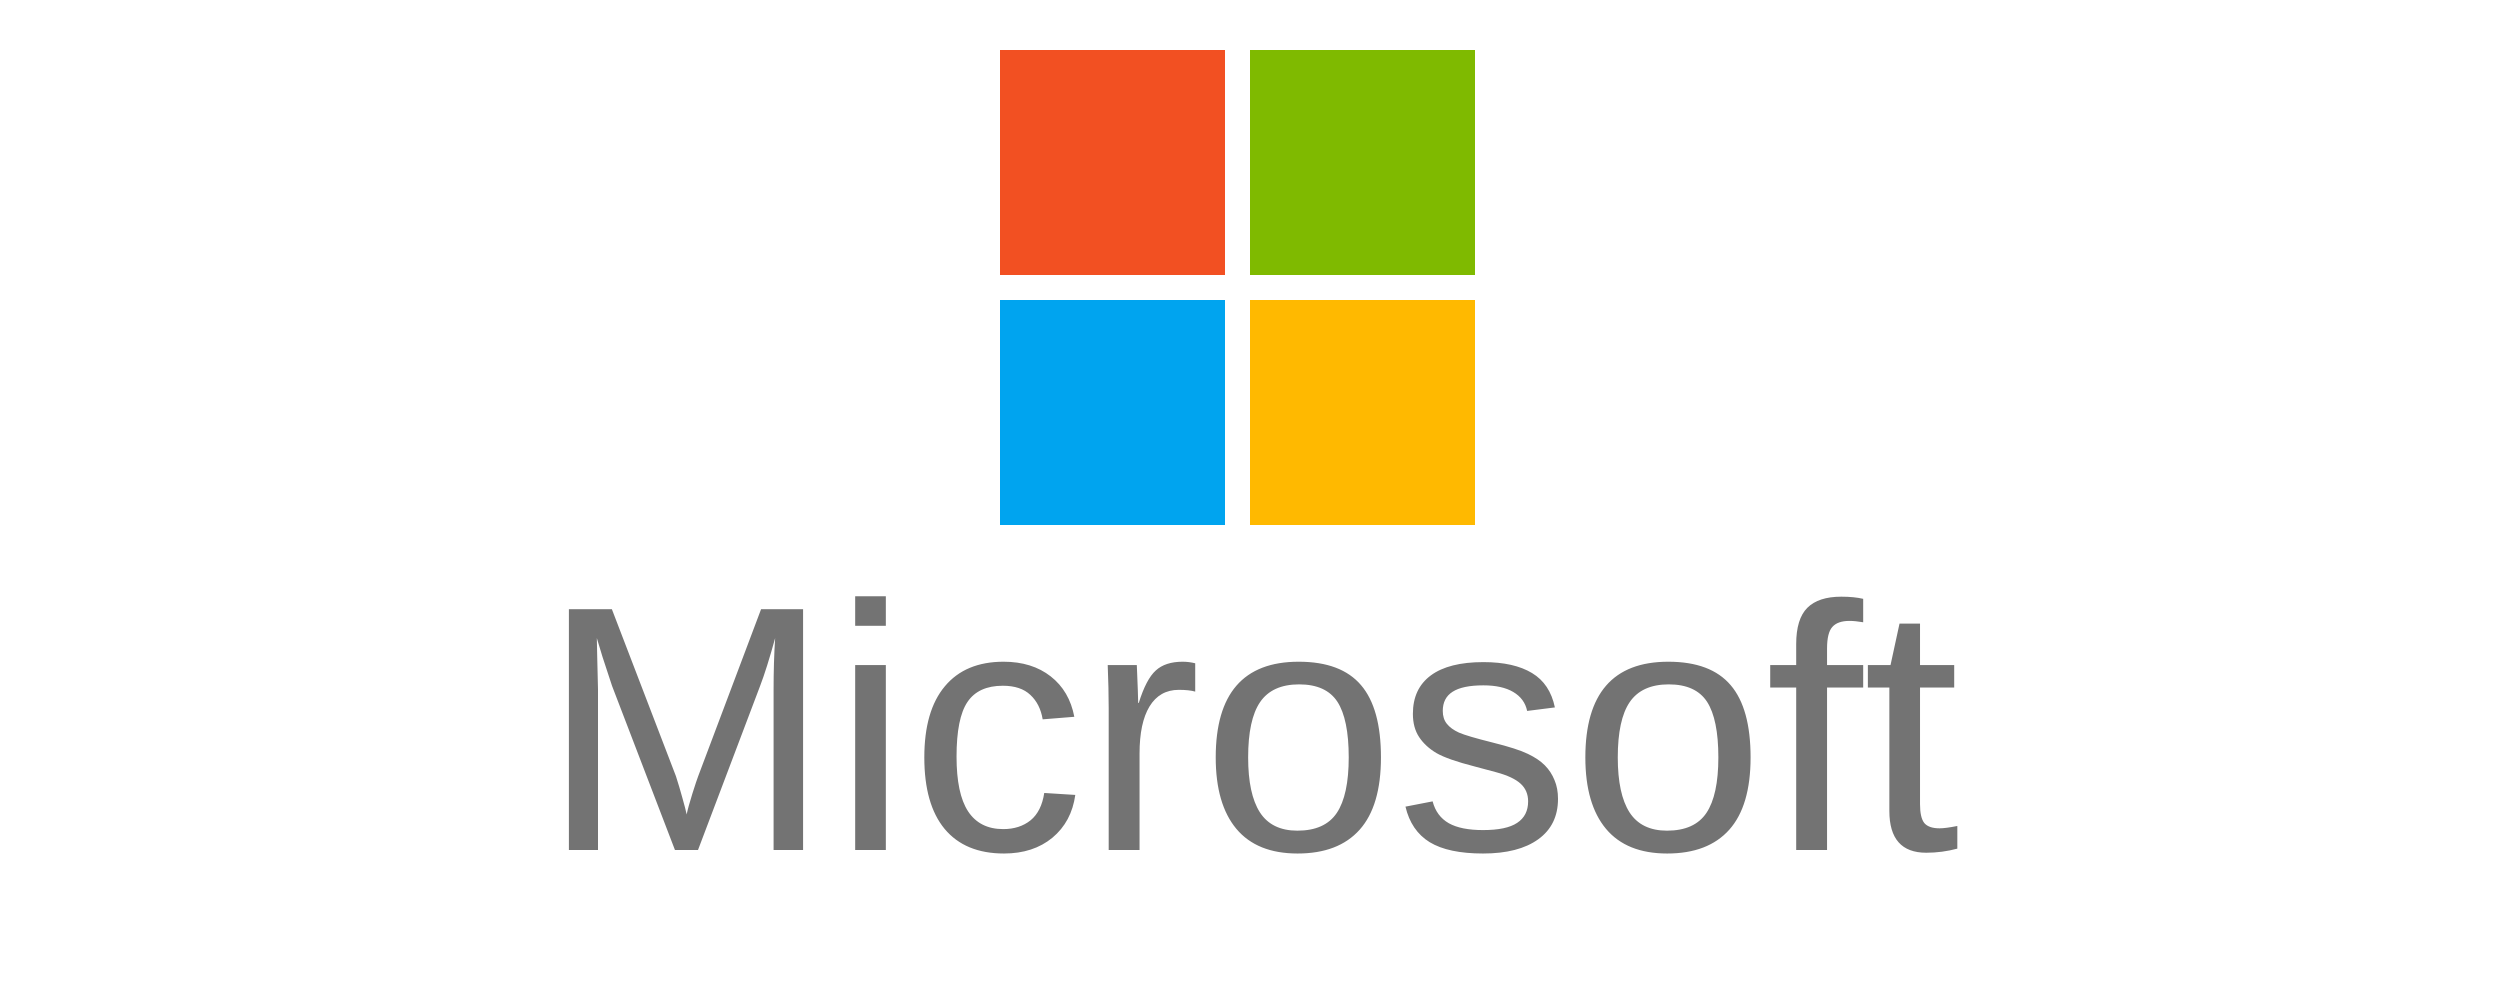
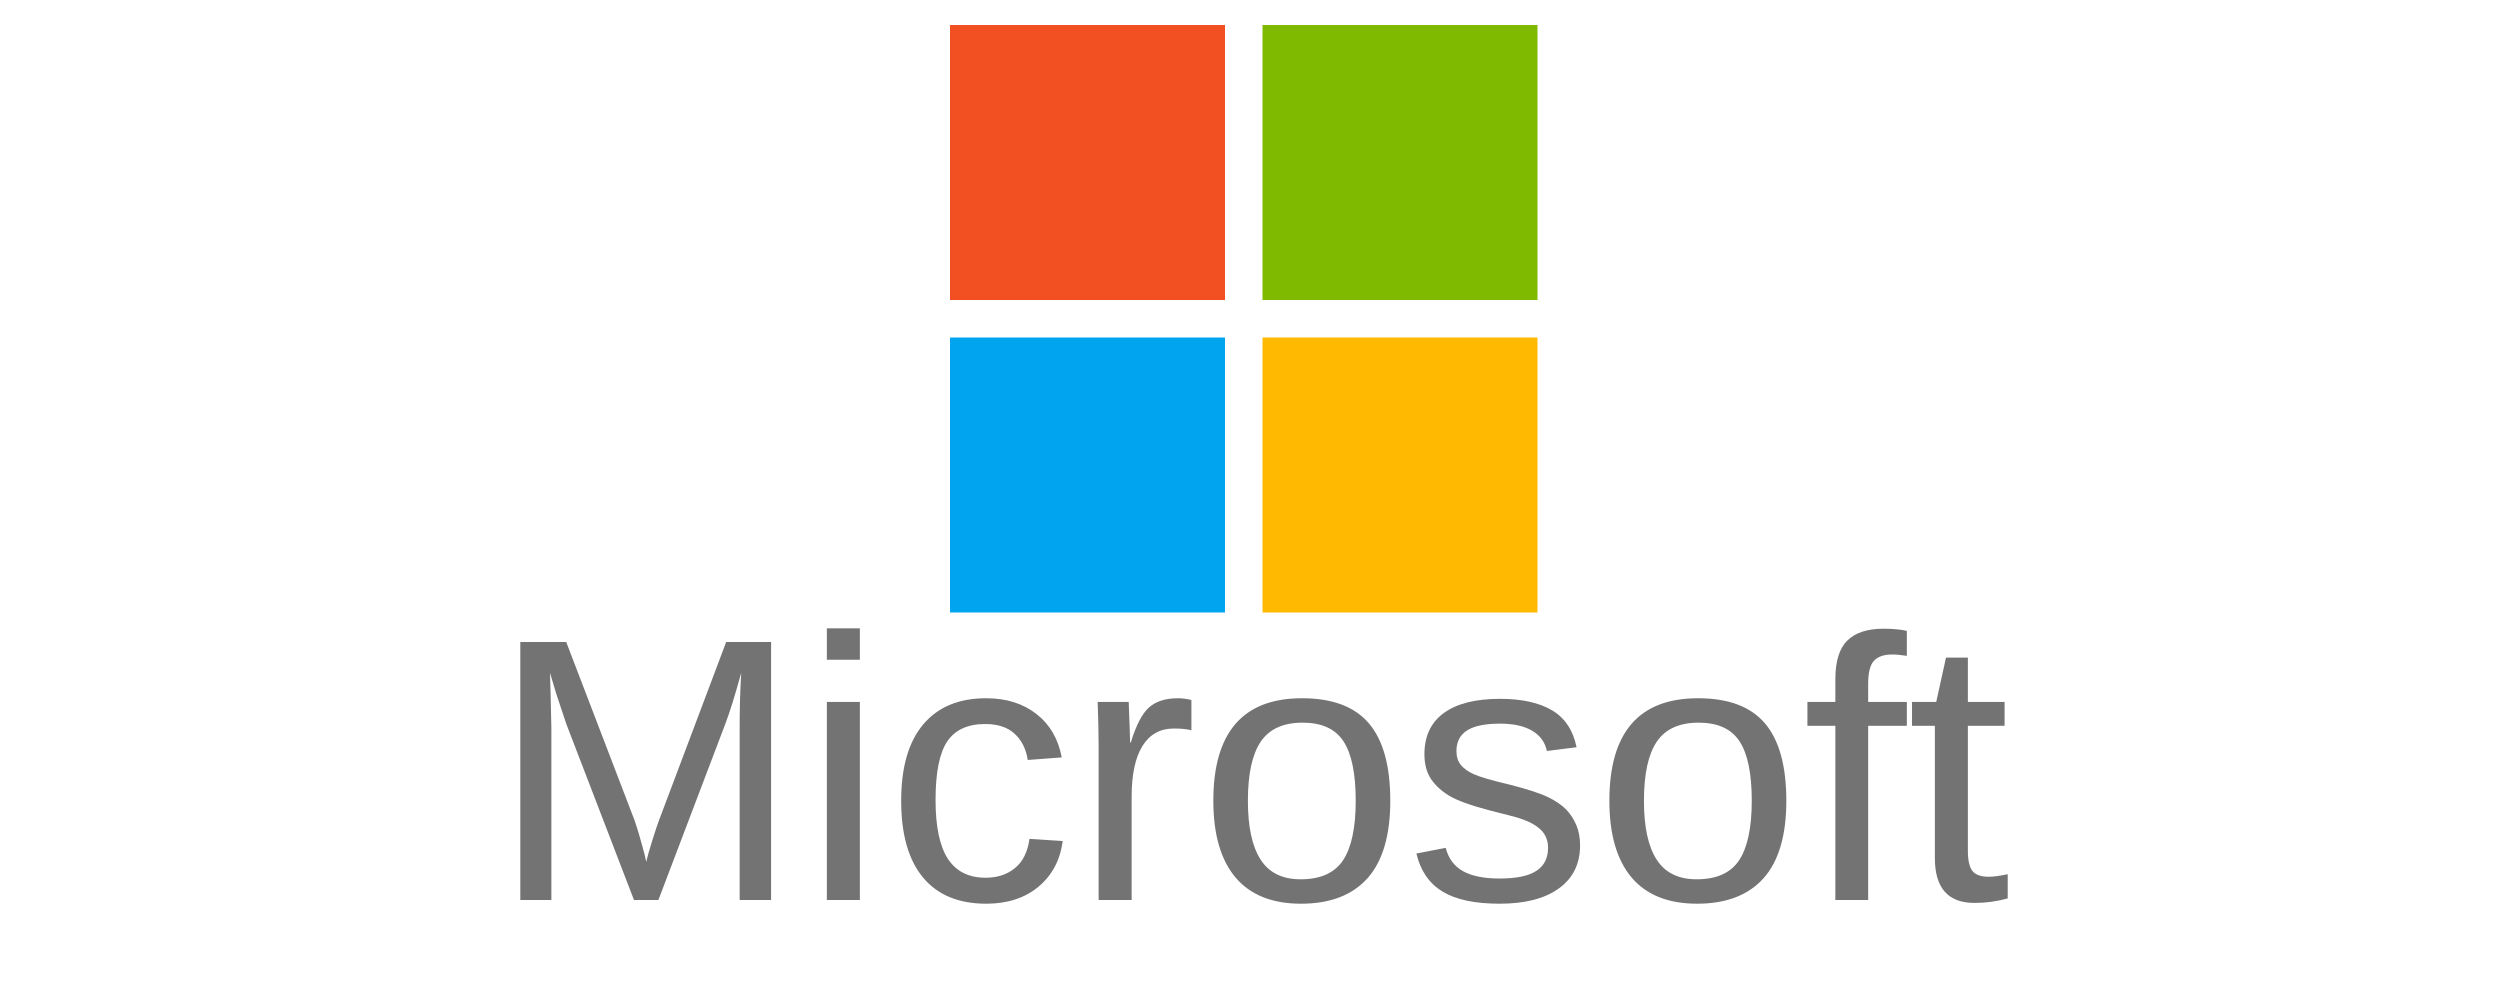
<svg xmlns="http://www.w3.org/2000/svg" width="200" height="80" viewBox="0 0 200 80">
-   <rect x="80" y="4" width="18" height="18" fill="#F25022" />
-   <rect x="100" y="4" width="18" height="18" fill="#7FBA00" />
-   <rect x="80" y="24" width="18" height="18" fill="#00A4EF" />
-   <rect x="100" y="24" width="18" height="18" fill="#FFB900" />
-   <text x="100" y="68" text-anchor="middle" font-family="'Segoe UI', 'Helvetica Neue', Arial, sans-serif" font-size="28" font-weight="400" fill="#737373">Microsoft</text>
+   <rect x="76" y="2" width="22" height="22" fill="#F25022" />
+   <rect x="101" y="2" width="22" height="22" fill="#7FBA00" />
+   <rect x="76" y="27" width="22" height="22" fill="#00A4EF" />
+   <rect x="101" y="27" width="22" height="22" fill="#FFB900" />
+   <text x="100" y="72" text-anchor="middle" font-family="'Segoe UI', 'Helvetica Neue', Arial, sans-serif" font-size="30" font-weight="400" fill="#737373">Microsoft</text>
</svg>
